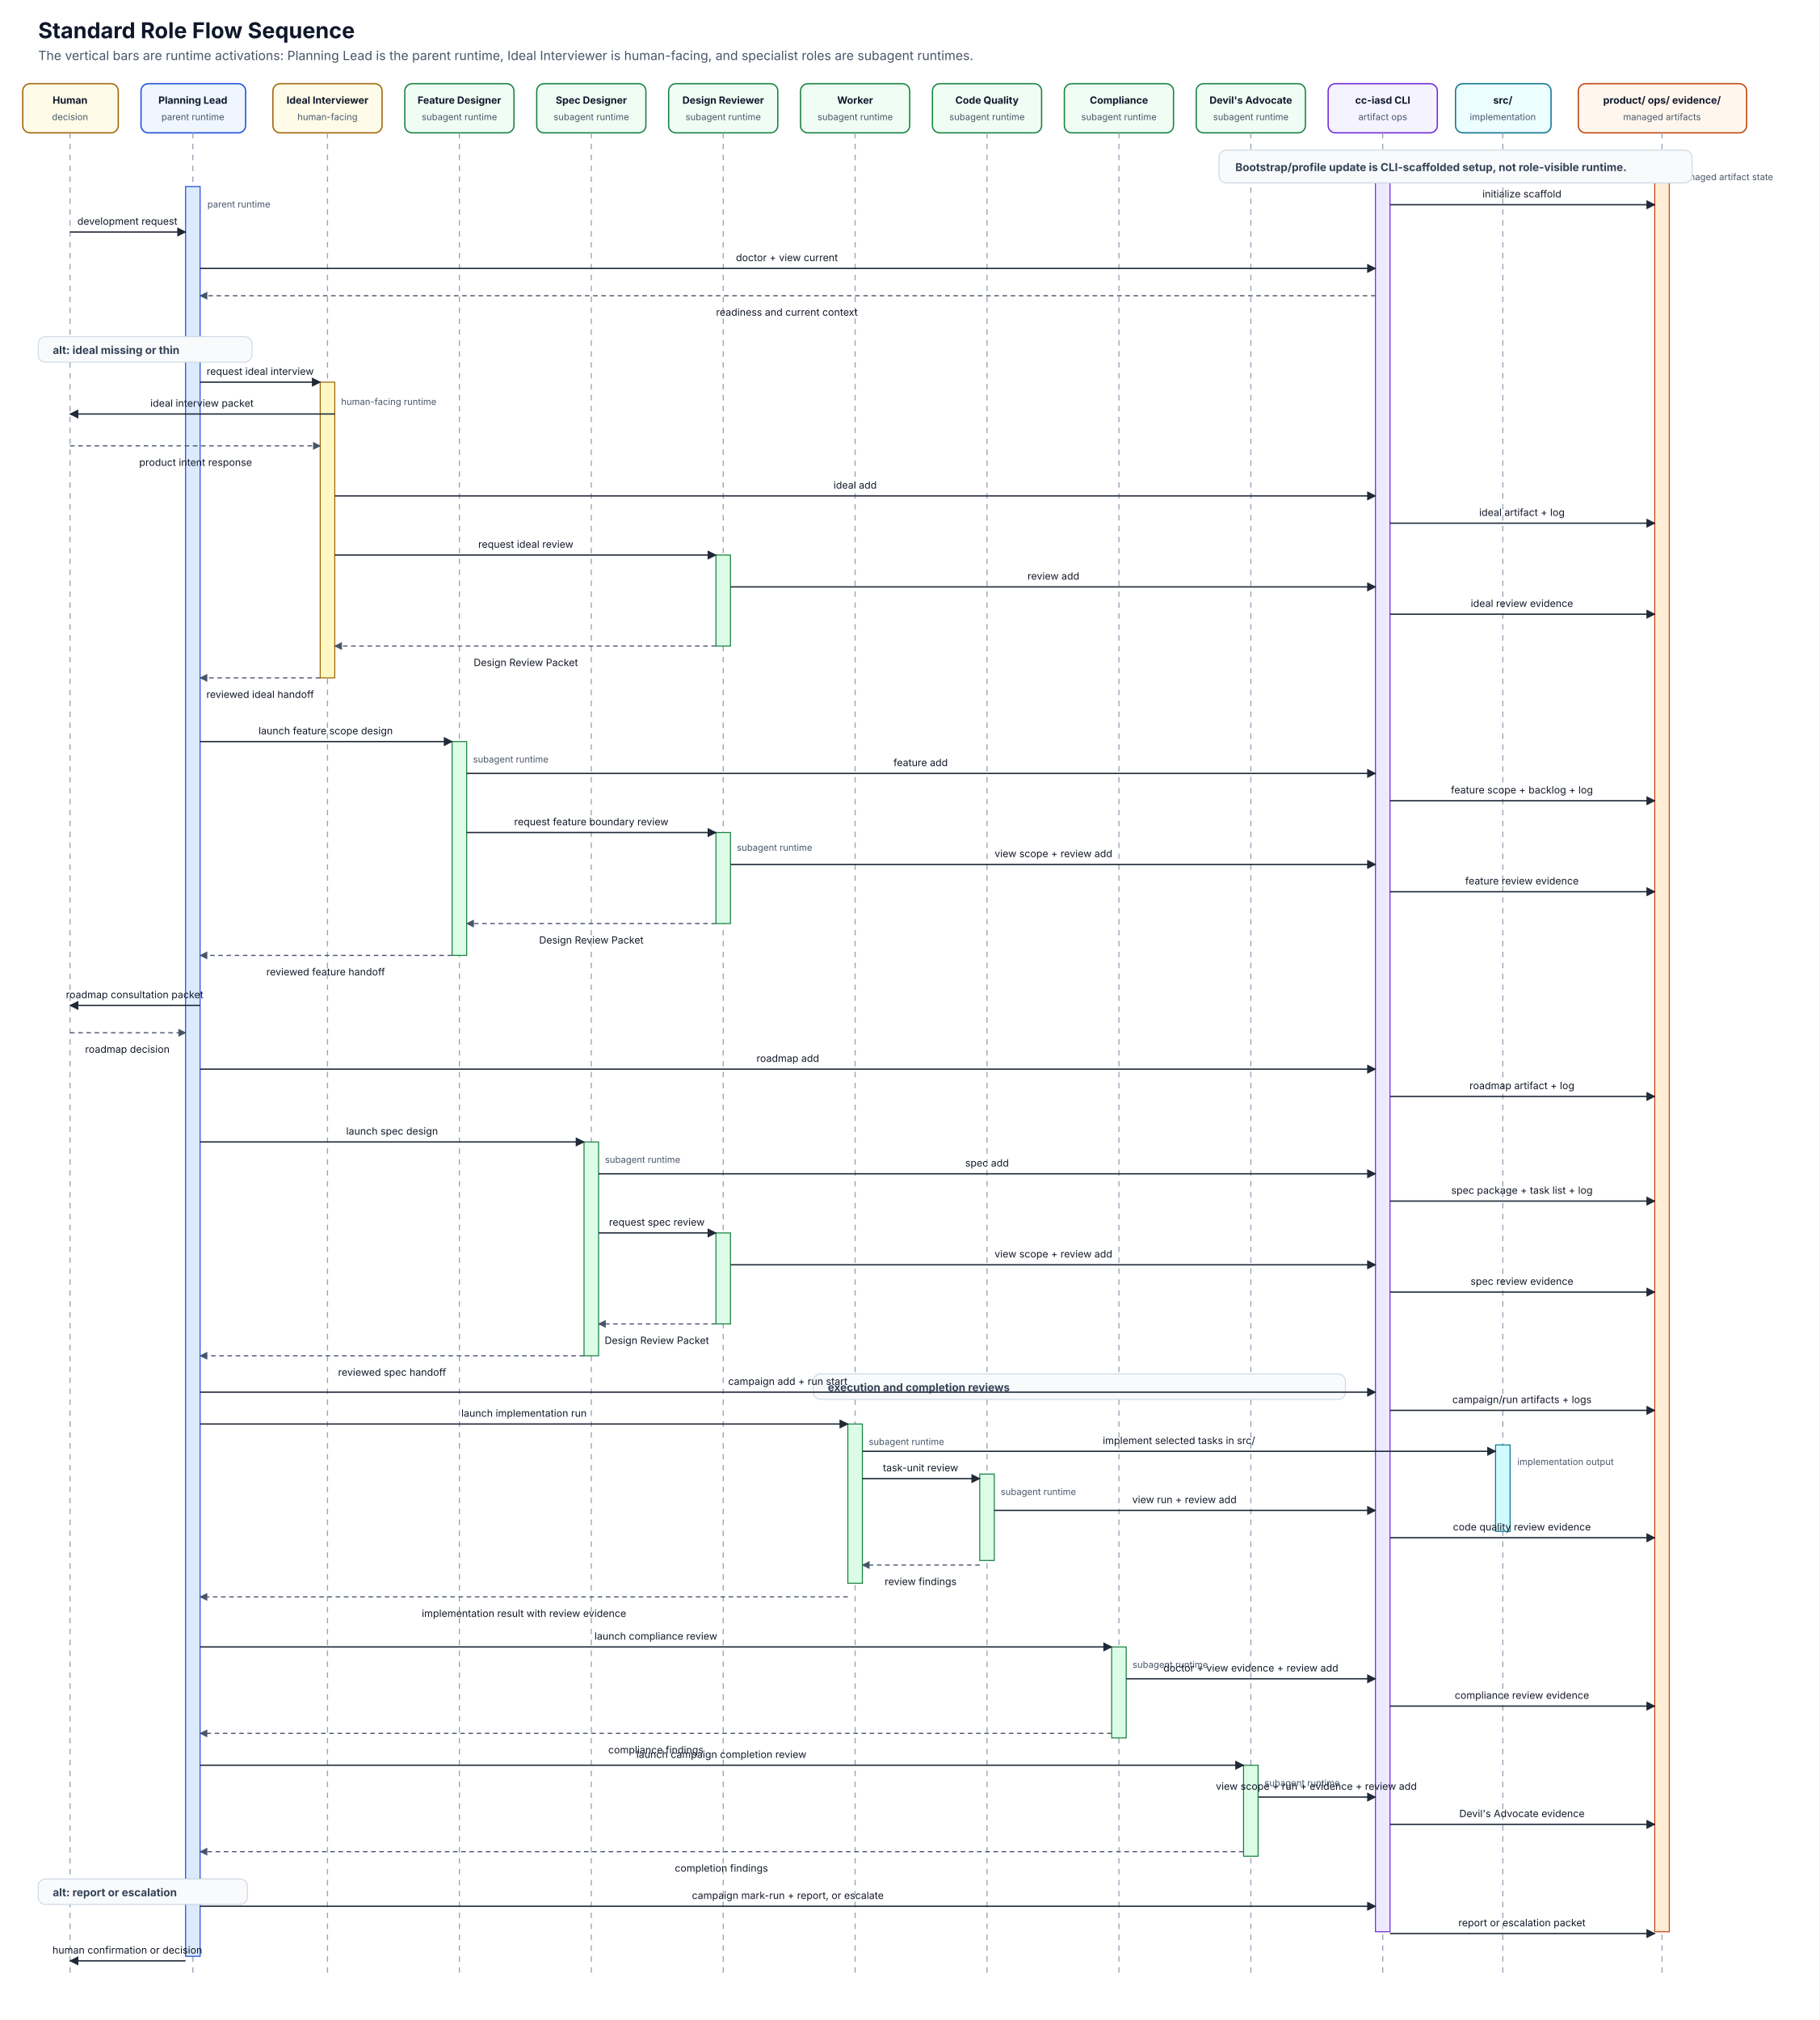
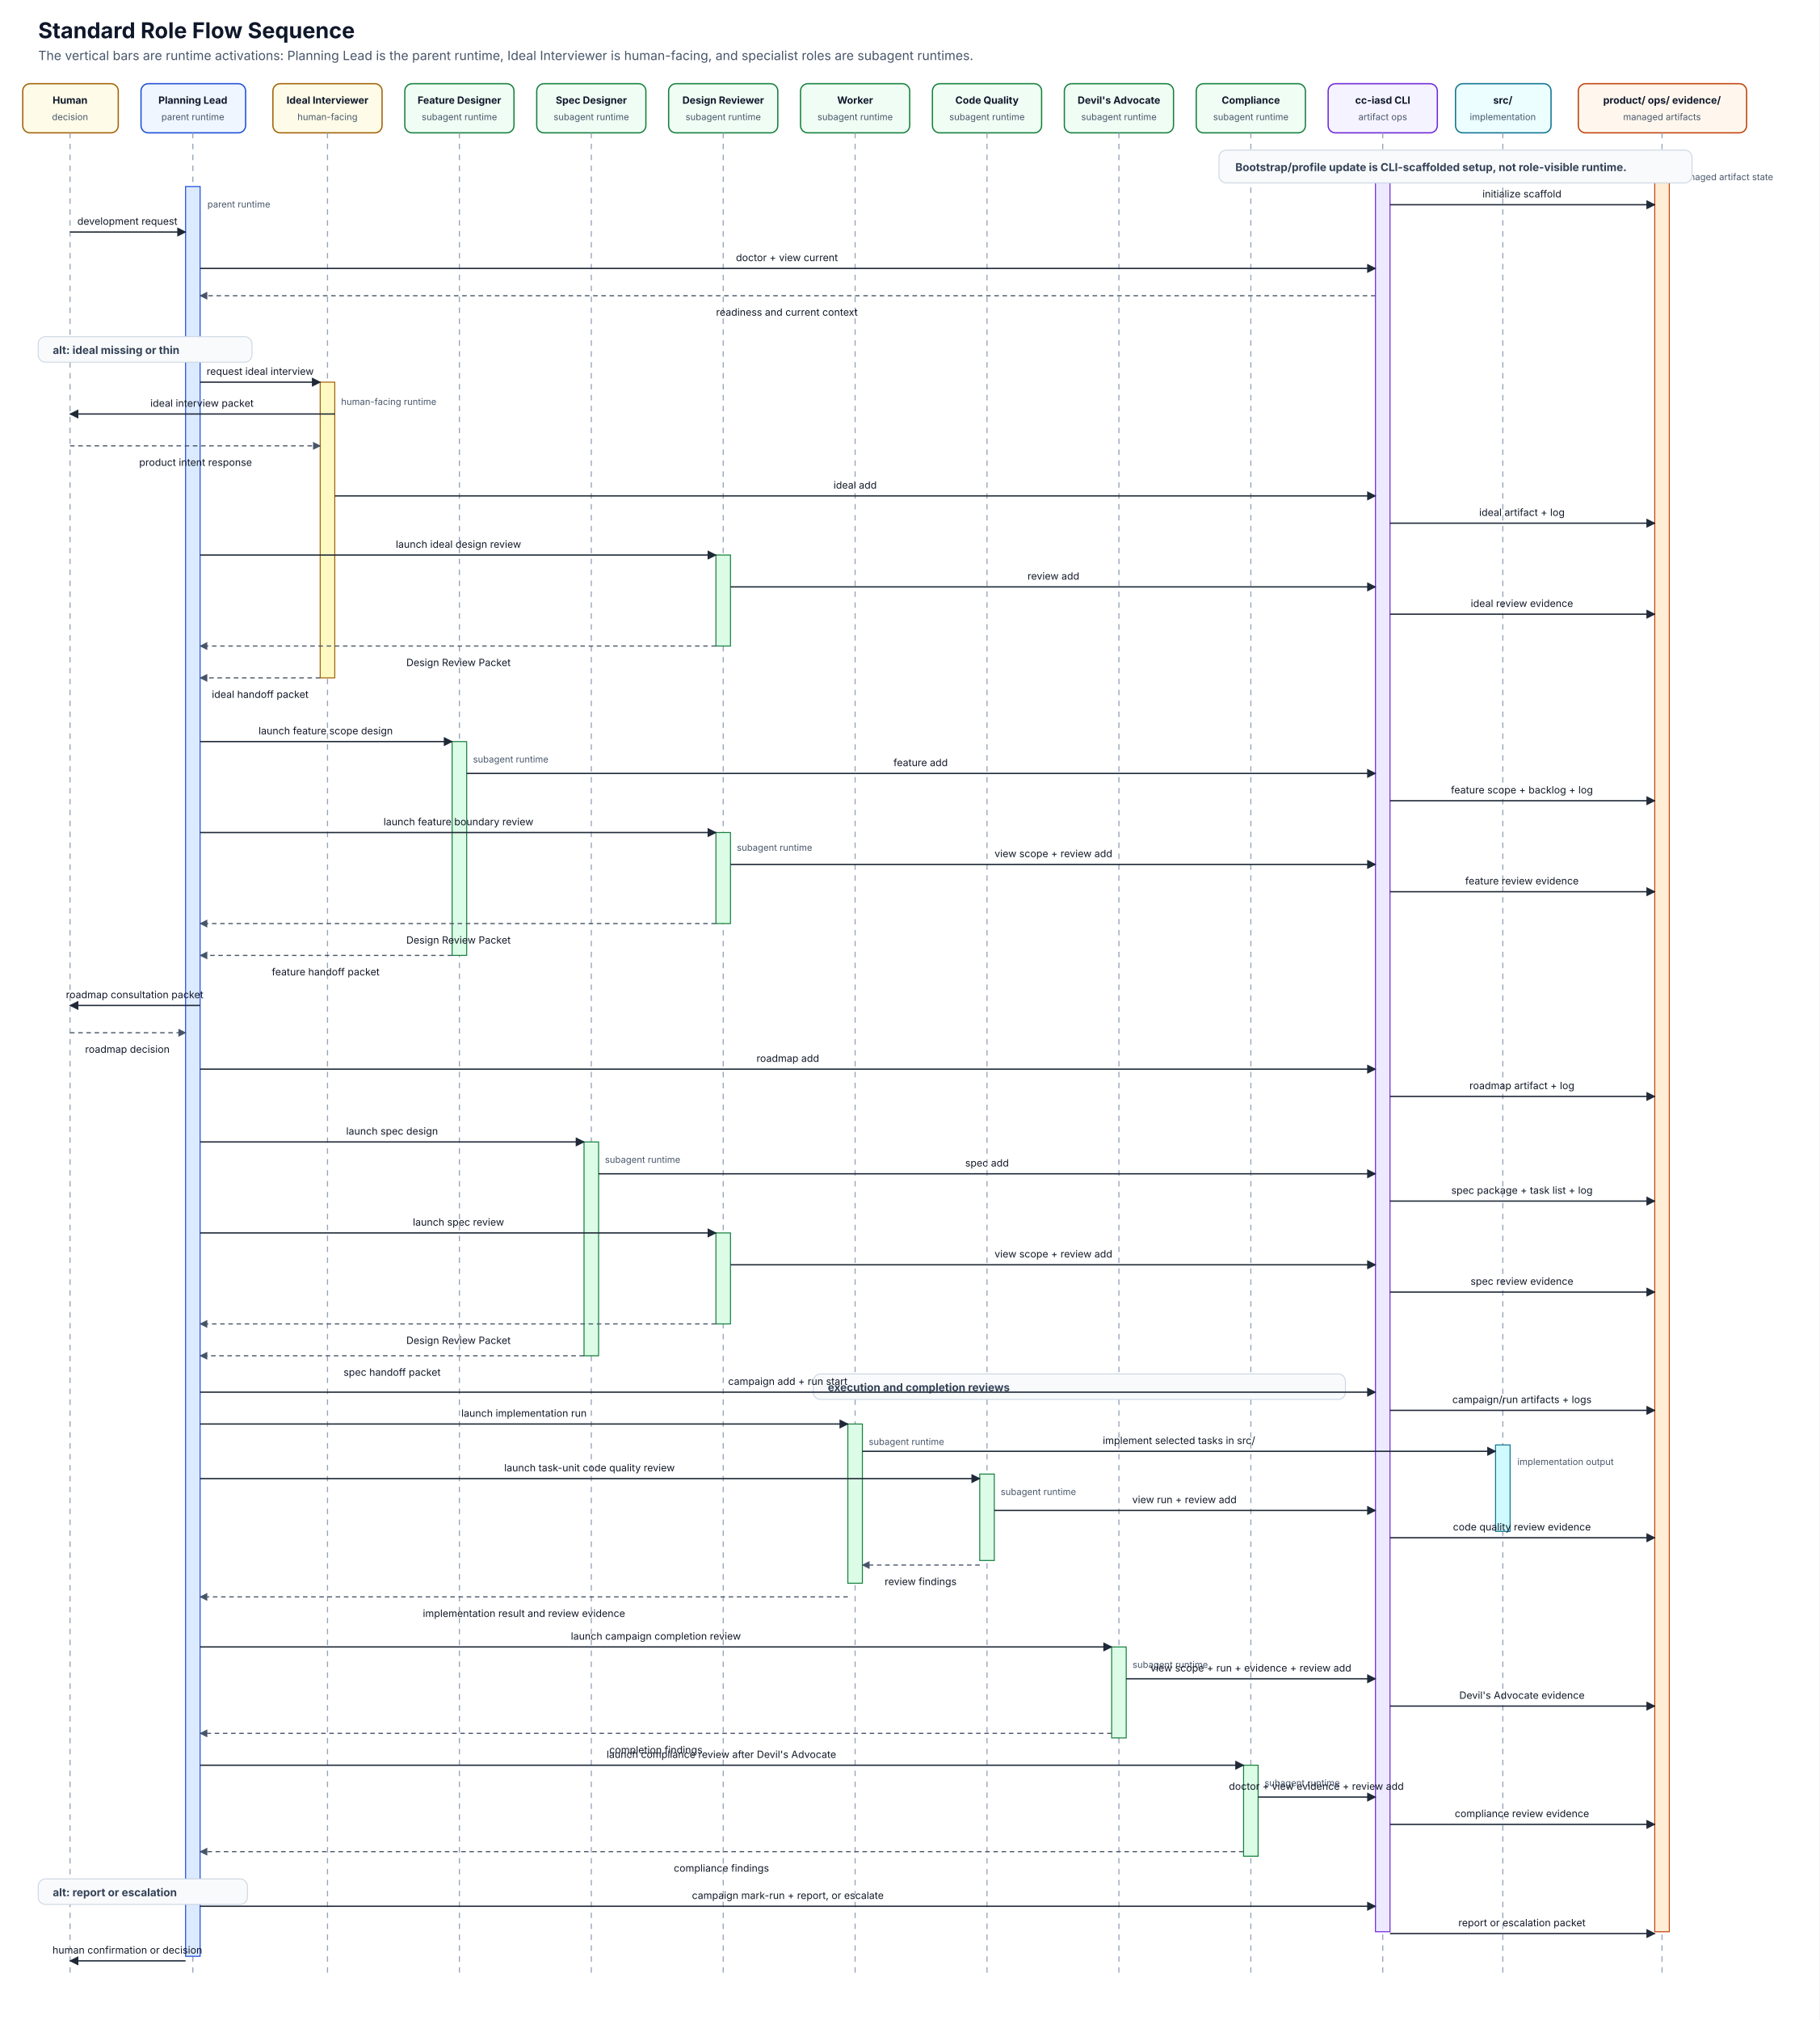
<svg xmlns="http://www.w3.org/2000/svg" width="2000" height="2220" viewBox="0 0 2000 2220" role="img" aria-labelledby="title desc">
  <defs>
    <marker id="arrow" viewBox="0 0 10 10" refX="9" refY="5" markerWidth="7" markerHeight="7" orient="auto-start-reverse">
      <path d="M 0 0 L 10 5 L 0 10 z" fill="#1f2937" />
    </marker>
    <marker id="returnArrow" viewBox="0 0 10 10" refX="9" refY="5" markerWidth="7" markerHeight="7" orient="auto-start-reverse">
      <path d="M 0 0 L 10 5 L 0 10 z" fill="#475569" />
    </marker>
    <style>
      .bg { fill: #ffffff; }
      .title { font: 700 24px -apple-system, BlinkMacSystemFont, "Segoe UI", sans-serif; fill: #0f172a; }
      .subtitle { font: 14px -apple-system, BlinkMacSystemFont, "Segoe UI", sans-serif; fill: #475569; }
      .participant { fill: #f8fafc; stroke: #334155; stroke-width: 1.4; rx: 8; }
      .human { fill: #fefce8; stroke: #a16207; }
      .main { fill: #eff6ff; stroke: #1d4ed8; }
      .special { fill: #f0fdf4; stroke: #15803d; }
      .cli { fill: #f5f3ff; stroke: #6d28d9; }
      .src { fill: #ecfeff; stroke: #0e7490; }
      .artifact { fill: #fff7ed; stroke: #c2410c; }
      .ptext { font: 700 11px -apple-system, BlinkMacSystemFont, "Segoe UI", sans-serif; fill: #0f172a; text-anchor: middle; }
      .psub { font: 10px -apple-system, BlinkMacSystemFont, "Segoe UI", sans-serif; fill: #475569; text-anchor: middle; }
      .lifeline { stroke: #94a3b8; stroke-width: 1.2; stroke-dasharray: 6 6; }
      .act-main { fill: #dbeafe; stroke: #1d4ed8; stroke-width: 1.1; }
      .act-human { fill: #fef9c3; stroke: #a16207; stroke-width: 1.1; }
      .act-sub { fill: #dcfce7; stroke: #15803d; stroke-width: 1.1; }
      .act-cli { fill: #ede9fe; stroke: #6d28d9; stroke-width: 1.1; }
      .act-src { fill: #cffafe; stroke: #0e7490; stroke-width: 1.1; }
      .act-art { fill: #ffedd5; stroke: #c2410c; stroke-width: 1.1; }
      .message { stroke: #1f2937; stroke-width: 1.45; marker-end: url(#arrow); }
      .return { stroke: #475569; stroke-width: 1.25; stroke-dasharray: 5 4; marker-end: url(#returnArrow); }
      .mlabel { font: 11px -apple-system, BlinkMacSystemFont, "Segoe UI", sans-serif; fill: #111827; text-anchor: middle; }
      .small { font: 10px -apple-system, BlinkMacSystemFont, "Segoe UI", sans-serif; fill: #475569; }
      .stage { fill: #f8fafc; stroke: #cbd5e1; stroke-width: 1; rx: 8; }
      .stageText { font: 700 12px -apple-system, BlinkMacSystemFont, "Segoe UI", sans-serif; fill: #334155; }
    </style>
  </defs>
  <rect class="bg" width="2000" height="2220" />
  <text x="42" y="42" class="title">Standard Role Flow Sequence</text>
  <text x="42" y="66" class="subtitle">The vertical bars are runtime activations: Planning Lead is the parent runtime, Ideal Interviewer is human-facing, and specialist roles are subagent runtimes.</text>
  <rect x="25" y="92" width="105" height="54" class="participant human" />
  <text x="77" y="114" class="ptext">Human</text>
  <text x="77" y="132" class="psub">decision</text>
  <rect x="155" y="92" width="115" height="54" class="participant main" />
  <text x="212" y="114" class="ptext">Planning Lead</text>
  <text x="212" y="132" class="psub">parent runtime</text>
  <rect x="300" y="92" width="120" height="54" class="participant human" />
  <text x="360" y="114" class="ptext">Ideal Interviewer</text>
  <text x="360" y="132" class="psub">human-facing</text>
  <rect x="445" y="92" width="120" height="54" class="participant special" />
  <text x="505" y="114" class="ptext">Feature Designer</text>
  <text x="505" y="132" class="psub">subagent runtime</text>
  <rect x="590" y="92" width="120" height="54" class="participant special" />
  <text x="650" y="114" class="ptext">Spec Designer</text>
  <text x="650" y="132" class="psub">subagent runtime</text>
  <rect x="735" y="92" width="120" height="54" class="participant special" />
  <text x="795" y="114" class="ptext">Design Reviewer</text>
  <text x="795" y="132" class="psub">subagent runtime</text>
  <rect x="880" y="92" width="120" height="54" class="participant special" />
  <text x="940" y="114" class="ptext">Worker</text>
  <text x="940" y="132" class="psub">subagent runtime</text>
  <rect x="1025" y="92" width="120" height="54" class="participant special" />
  <text x="1085" y="114" class="ptext">Code Quality</text>
  <text x="1085" y="132" class="psub">subagent runtime</text>
  <rect x="1170" y="92" width="120" height="54" class="participant special" />
-   <text x="1230" y="114" class="ptext">Compliance</text>
+   <text x="1230" y="114" class="ptext">Devil's Advocate</text>
  <text x="1230" y="132" class="psub">subagent runtime</text>
  <rect x="1315" y="92" width="120" height="54" class="participant special" />
-   <text x="1375" y="114" class="ptext">Devil's Advocate</text>
+   <text x="1375" y="114" class="ptext">Compliance</text>
  <text x="1375" y="132" class="psub">subagent runtime</text>
  <rect x="1460" y="92" width="120" height="54" class="participant cli" />
  <text x="1520" y="114" class="ptext">cc-iasd CLI</text>
  <text x="1520" y="132" class="psub">artifact ops</text>
  <rect x="1600" y="92" width="105" height="54" class="participant src" />
  <text x="1652" y="114" class="ptext">src/</text>
  <text x="1652" y="132" class="psub">implementation</text>
  <rect x="1735" y="92" width="185" height="54" class="participant artifact" />
  <text x="1827" y="114" class="ptext">product/ ops/ evidence/</text>
  <text x="1827" y="132" class="psub">managed artifacts</text>
  <line x1="77" y1="146" x2="77" y2="2170" class="lifeline" />
  <line x1="212" y1="146" x2="212" y2="2170" class="lifeline" />
  <line x1="360" y1="146" x2="360" y2="2170" class="lifeline" />
  <line x1="505" y1="146" x2="505" y2="2170" class="lifeline" />
  <line x1="650" y1="146" x2="650" y2="2170" class="lifeline" />
  <line x1="795" y1="146" x2="795" y2="2170" class="lifeline" />
  <line x1="940" y1="146" x2="940" y2="2170" class="lifeline" />
  <line x1="1085" y1="146" x2="1085" y2="2170" class="lifeline" />
  <line x1="1230" y1="146" x2="1230" y2="2170" class="lifeline" />
  <line x1="1375" y1="146" x2="1375" y2="2170" class="lifeline" />
  <line x1="1520" y1="146" x2="1520" y2="2170" class="lifeline" />
  <line x1="1652" y1="146" x2="1652" y2="2170" class="lifeline" />
  <line x1="1827" y1="146" x2="1827" y2="2170" class="lifeline" />
  <rect x="204" y="205" width="16" height="1945" class="act-main" />
  <text x="228" y="228" class="small">parent runtime</text>
  <rect x="352" y="420" width="16" height="325" class="act-human" />
  <text x="375" y="445" class="small">human-facing runtime</text>
  <rect x="497" y="815" width="16" height="235" class="act-sub" />
  <text x="520" y="838" class="small">subagent runtime</text>
  <rect x="642" y="1255" width="16" height="235" class="act-sub" />
  <text x="665" y="1278" class="small">subagent runtime</text>
  <rect x="787" y="610" width="16" height="100" class="act-sub" />
  <rect x="787" y="915" width="16" height="100" class="act-sub" />
  <rect x="787" y="1355" width="16" height="100" class="act-sub" />
  <text x="810" y="935" class="small">subagent runtime</text>
  <rect x="932" y="1565" width="16" height="175" class="act-sub" />
  <text x="955" y="1588" class="small">subagent runtime</text>
  <rect x="1077" y="1620" width="16" height="95" class="act-sub" />
  <text x="1100" y="1643" class="small">subagent runtime</text>
  <rect x="1222" y="1810" width="16" height="100" class="act-sub" />
  <text x="1245" y="1833" class="small">subagent runtime</text>
  <rect x="1367" y="1940" width="16" height="100" class="act-sub" />
  <text x="1390" y="1963" class="small">subagent runtime</text>
  <rect x="1512" y="178" width="16" height="1945" class="act-cli" />
  <text x="1535" y="198" class="small">CLI artifact ops</text>
  <rect x="1644" y="1588" width="16" height="95" class="act-src" />
  <text x="1668" y="1610" class="small">implementation output</text>
  <rect x="1819" y="178" width="16" height="1945" class="act-art" />
  <text x="1843" y="198" class="small">managed artifact state</text>
  <rect x="1340" y="165" width="520" height="36" class="stage" />
  <text x="1358" y="188" class="stageText">Bootstrap/profile update is CLI-scaffolded setup, not role-visible runtime.</text>
  <line x1="1528" y1="225" x2="1819" y2="225" class="message" />
  <text x="1673" y="217" class="mlabel">initialize scaffold</text>
  <line x1="77" y1="255" x2="204" y2="255" class="message" />
  <text x="140" y="247" class="mlabel">development request</text>
  <line x1="220" y1="295" x2="1512" y2="295" class="message" />
  <text x="865" y="287" class="mlabel">doctor + view current</text>
  <line x1="1512" y1="325" x2="220" y2="325" class="return" />
  <text x="865" y="347" class="mlabel">readiness and current context</text>
  <rect x="42" y="370" width="235" height="28" class="stage" />
  <text x="58" y="389" class="stageText">alt: ideal missing or thin</text>
  <line x1="220" y1="420" x2="352" y2="420" class="message" />
  <text x="286" y="412" class="mlabel">request ideal interview</text>
  <line x1="368" y1="455" x2="77" y2="455" class="message" />
  <text x="222" y="447" class="mlabel">ideal interview packet</text>
  <line x1="77" y1="490" x2="352" y2="490" class="return" />
  <text x="215" y="512" class="mlabel">product intent response</text>
  <line x1="368" y1="545" x2="1512" y2="545" class="message" />
  <text x="940" y="537" class="mlabel">ideal add</text>
  <line x1="1528" y1="575" x2="1819" y2="575" class="message" />
  <text x="1673" y="567" class="mlabel">ideal artifact + log</text>
-   <line x1="368" y1="610" x2="787" y2="610" class="message" />
-   <text x="578" y="602" class="mlabel">request ideal review</text>
+   <line x1="220" y1="610" x2="787" y2="610" class="message" />
+   <text x="504" y="602" class="mlabel">launch ideal design review</text>
  <line x1="803" y1="645" x2="1512" y2="645" class="message" />
  <text x="1158" y="637" class="mlabel">review add</text>
  <line x1="1528" y1="675" x2="1819" y2="675" class="message" />
  <text x="1673" y="667" class="mlabel">ideal review evidence</text>
-   <line x1="787" y1="710" x2="368" y2="710" class="return" />
-   <text x="578" y="732" class="mlabel">Design Review Packet</text>
+   <line x1="787" y1="710" x2="220" y2="710" class="return" />
+   <text x="504" y="732" class="mlabel">Design Review Packet</text>
  <line x1="352" y1="745" x2="220" y2="745" class="return" />
-   <text x="286" y="767" class="mlabel">reviewed ideal handoff</text>
+   <text x="286" y="767" class="mlabel">ideal handoff packet</text>
  <line x1="220" y1="815" x2="497" y2="815" class="message" />
  <text x="358" y="807" class="mlabel">launch feature scope design</text>
  <line x1="513" y1="850" x2="1512" y2="850" class="message" />
  <text x="1012" y="842" class="mlabel">feature add</text>
  <line x1="1528" y1="880" x2="1819" y2="880" class="message" />
  <text x="1673" y="872" class="mlabel">feature scope + backlog + log</text>
-   <line x1="513" y1="915" x2="787" y2="915" class="message" />
-   <text x="650" y="907" class="mlabel">request feature boundary review</text>
+   <line x1="220" y1="915" x2="787" y2="915" class="message" />
+   <text x="504" y="907" class="mlabel">launch feature boundary review</text>
  <line x1="803" y1="950" x2="1512" y2="950" class="message" />
  <text x="1158" y="942" class="mlabel">view scope + review add</text>
  <line x1="1528" y1="980" x2="1819" y2="980" class="message" />
  <text x="1673" y="972" class="mlabel">feature review evidence</text>
-   <line x1="787" y1="1015" x2="513" y2="1015" class="return" />
-   <text x="650" y="1037" class="mlabel">Design Review Packet</text>
+   <line x1="787" y1="1015" x2="220" y2="1015" class="return" />
+   <text x="504" y="1037" class="mlabel">Design Review Packet</text>
  <line x1="497" y1="1050" x2="220" y2="1050" class="return" />
-   <text x="358" y="1072" class="mlabel">reviewed feature handoff</text>
+   <text x="358" y="1072" class="mlabel">feature handoff packet</text>
  <line x1="220" y1="1105" x2="77" y2="1105" class="message" />
  <text x="148" y="1097" class="mlabel">roadmap consultation packet</text>
  <line x1="77" y1="1135" x2="204" y2="1135" class="return" />
  <text x="140" y="1157" class="mlabel">roadmap decision</text>
  <line x1="220" y1="1175" x2="1512" y2="1175" class="message" />
  <text x="866" y="1167" class="mlabel">roadmap add</text>
  <line x1="1528" y1="1205" x2="1819" y2="1205" class="message" />
  <text x="1673" y="1197" class="mlabel">roadmap artifact + log</text>
  <line x1="220" y1="1255" x2="642" y2="1255" class="message" />
  <text x="431" y="1247" class="mlabel">launch spec design</text>
  <line x1="658" y1="1290" x2="1512" y2="1290" class="message" />
  <text x="1085" y="1282" class="mlabel">spec add</text>
  <line x1="1528" y1="1320" x2="1819" y2="1320" class="message" />
  <text x="1673" y="1312" class="mlabel">spec package + task list + log</text>
-   <line x1="658" y1="1355" x2="787" y2="1355" class="message" />
-   <text x="722" y="1347" class="mlabel">request spec review</text>
+   <line x1="220" y1="1355" x2="787" y2="1355" class="message" />
+   <text x="504" y="1347" class="mlabel">launch spec review</text>
  <line x1="803" y1="1390" x2="1512" y2="1390" class="message" />
  <text x="1158" y="1382" class="mlabel">view scope + review add</text>
  <line x1="1528" y1="1420" x2="1819" y2="1420" class="message" />
  <text x="1673" y="1412" class="mlabel">spec review evidence</text>
-   <line x1="787" y1="1455" x2="658" y2="1455" class="return" />
-   <text x="722" y="1477" class="mlabel">Design Review Packet</text>
+   <line x1="787" y1="1455" x2="220" y2="1455" class="return" />
+   <text x="504" y="1477" class="mlabel">Design Review Packet</text>
  <line x1="642" y1="1490" x2="220" y2="1490" class="return" />
-   <text x="431" y="1512" class="mlabel">reviewed spec handoff</text>
+   <text x="431" y="1512" class="mlabel">spec handoff packet</text>
  <rect x="894" y="1510" width="585" height="28" class="stage" />
  <text x="910" y="1529" class="stageText">execution and completion reviews</text>
  <line x1="220" y1="1530" x2="1512" y2="1530" class="message" />
  <text x="866" y="1522" class="mlabel">campaign add + run start</text>
  <line x1="1528" y1="1550" x2="1819" y2="1550" class="message" />
  <text x="1673" y="1542" class="mlabel">campaign/run artifacts + logs</text>
  <line x1="220" y1="1565" x2="932" y2="1565" class="message" />
  <text x="576" y="1557" class="mlabel">launch implementation run</text>
  <line x1="948" y1="1595" x2="1644" y2="1595" class="message" />
  <text x="1296" y="1587" class="mlabel">implement selected tasks in src/</text>
-   <line x1="948" y1="1625" x2="1077" y2="1625" class="message" />
-   <text x="1012" y="1617" class="mlabel">task-unit review</text>
+   <line x1="220" y1="1625" x2="1077" y2="1625" class="message" />
+   <text x="648" y="1617" class="mlabel">launch task-unit code quality review</text>
  <line x1="1093" y1="1660" x2="1512" y2="1660" class="message" />
  <text x="1302" y="1652" class="mlabel">view run + review add</text>
  <line x1="1528" y1="1690" x2="1819" y2="1690" class="message" />
  <text x="1673" y="1682" class="mlabel">code quality review evidence</text>
  <line x1="1077" y1="1720" x2="948" y2="1720" class="return" />
  <text x="1012" y="1742" class="mlabel">review findings</text>
  <line x1="932" y1="1755" x2="220" y2="1755" class="return" />
-   <text x="576" y="1777" class="mlabel">implementation result with review evidence</text>
+   <text x="576" y="1777" class="mlabel">implementation result and review evidence</text>
  <line x1="220" y1="1810" x2="1222" y2="1810" class="message" />
-   <text x="721" y="1802" class="mlabel">launch compliance review</text>
+   <text x="721" y="1802" class="mlabel">launch campaign completion review</text>
  <line x1="1238" y1="1845" x2="1512" y2="1845" class="message" />
-   <text x="1375" y="1837" class="mlabel">doctor + view evidence + review add</text>
+   <text x="1375" y="1837" class="mlabel">view scope + run + evidence + review add</text>
  <line x1="1528" y1="1875" x2="1819" y2="1875" class="message" />
-   <text x="1673" y="1867" class="mlabel">compliance review evidence</text>
+   <text x="1673" y="1867" class="mlabel">Devil's Advocate evidence</text>
  <line x1="1222" y1="1905" x2="220" y2="1905" class="return" />
-   <text x="721" y="1927" class="mlabel">compliance findings</text>
+   <text x="721" y="1927" class="mlabel">completion findings</text>
  <line x1="220" y1="1940" x2="1367" y2="1940" class="message" />
-   <text x="793" y="1932" class="mlabel">launch campaign completion review</text>
+   <text x="793" y="1932" class="mlabel">launch compliance review after Devil's Advocate</text>
  <line x1="1383" y1="1975" x2="1512" y2="1975" class="message" />
-   <text x="1447" y="1967" class="mlabel">view scope + run + evidence + review add</text>
+   <text x="1447" y="1967" class="mlabel">doctor + view evidence + review add</text>
  <line x1="1528" y1="2005" x2="1819" y2="2005" class="message" />
-   <text x="1673" y="1997" class="mlabel">Devil's Advocate evidence</text>
+   <text x="1673" y="1997" class="mlabel">compliance review evidence</text>
  <line x1="1367" y1="2035" x2="220" y2="2035" class="return" />
-   <text x="793" y="2057" class="mlabel">completion findings</text>
+   <text x="793" y="2057" class="mlabel">compliance findings</text>
  <rect x="42" y="2065" width="230" height="28" class="stage" />
  <text x="58" y="2084" class="stageText">alt: report or escalation</text>
  <line x1="220" y1="2095" x2="1512" y2="2095" class="message" />
  <text x="866" y="2087" class="mlabel">campaign mark-run + report, or escalate</text>
  <line x1="1528" y1="2125" x2="1819" y2="2125" class="message" />
  <text x="1673" y="2117" class="mlabel">report or escalation packet</text>
  <line x1="204" y1="2155" x2="77" y2="2155" class="message" />
  <text x="140" y="2147" class="mlabel">human confirmation or decision</text>
</svg>
